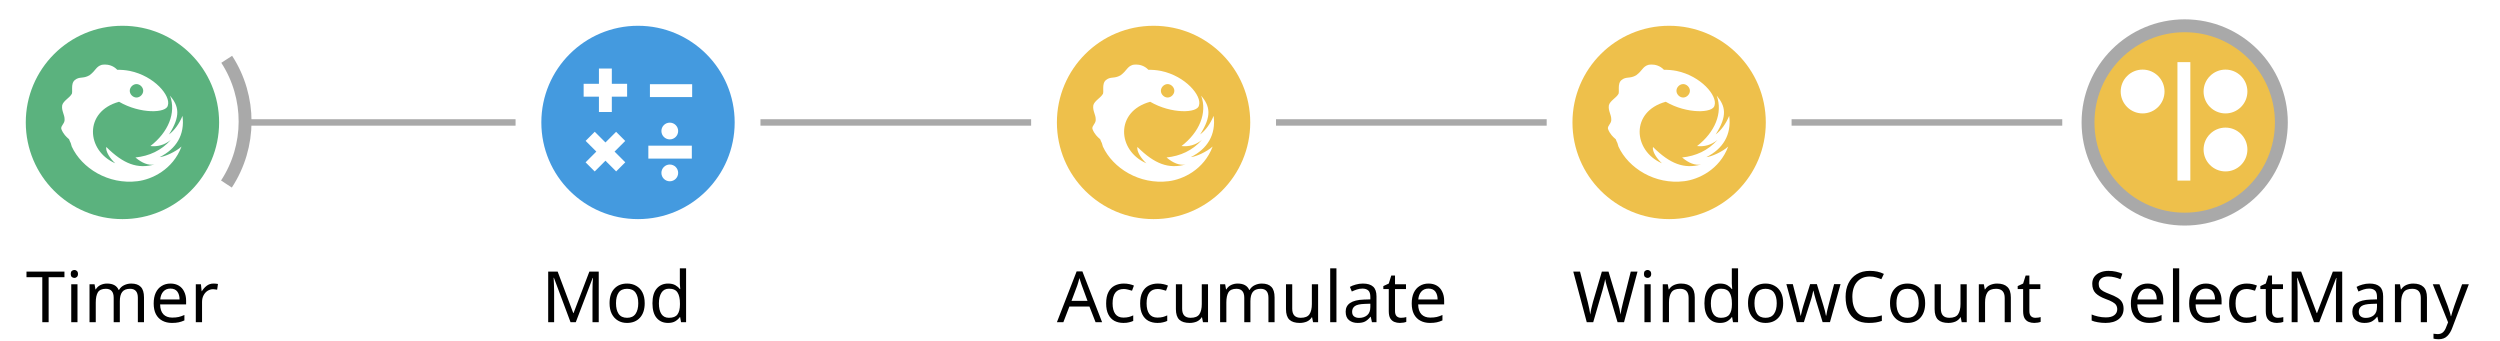
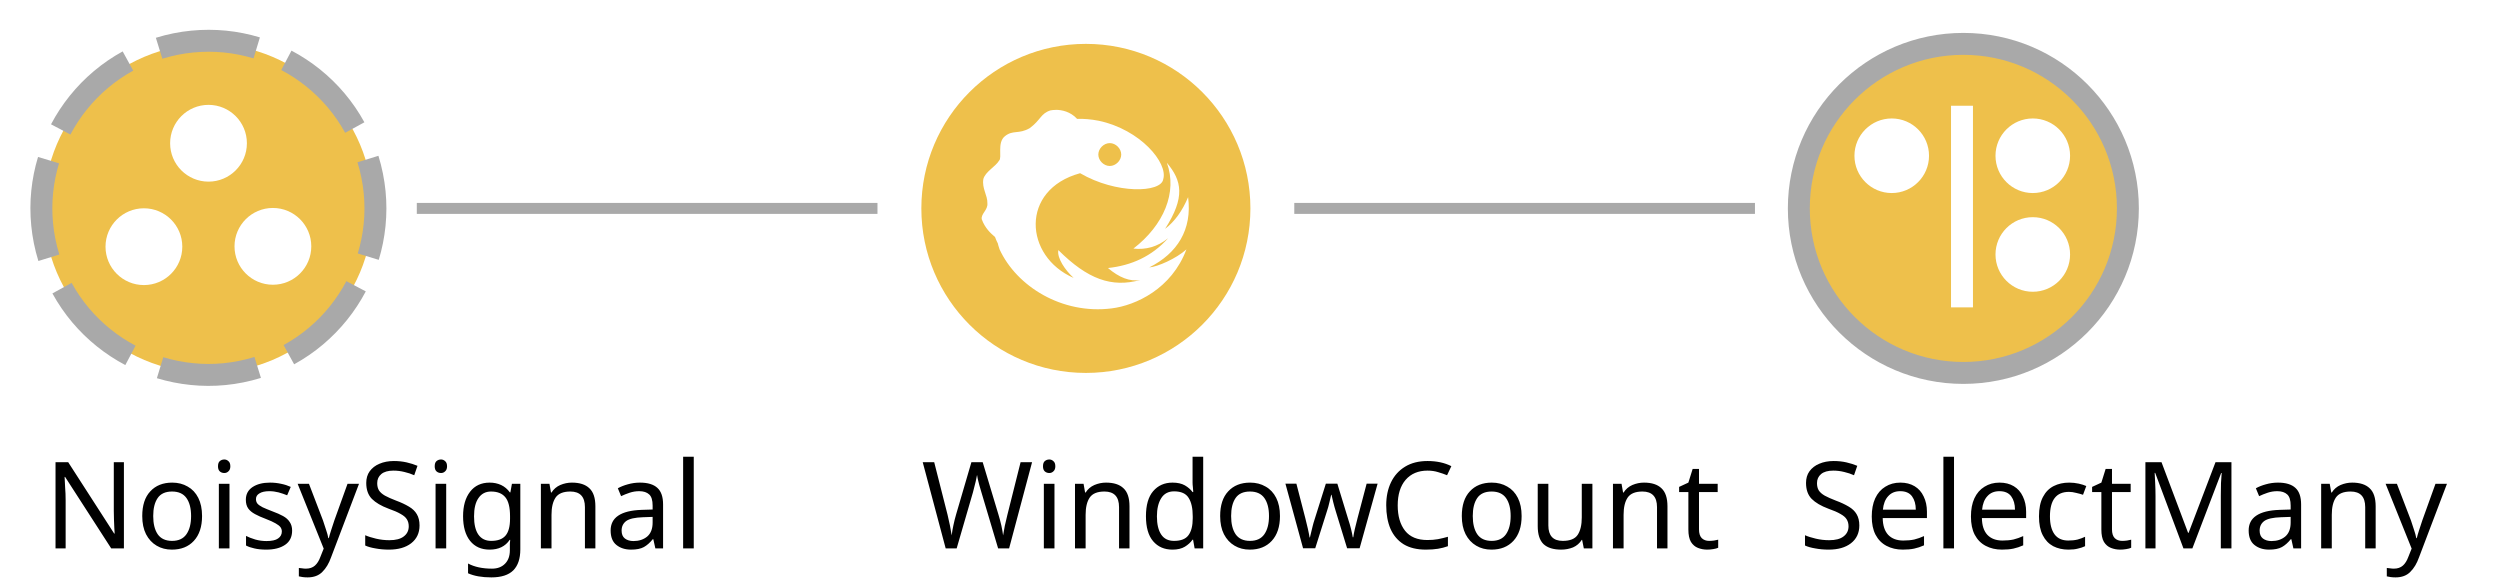
- <svg xmlns="http://www.w3.org/2000/svg" width="387.926" height="52.825" id="SvgGdi_output">
+ <svg xmlns="http://www.w3.org/2000/svg" width="227.926" height="52.825" id="SvgGdi_output">
  <style>text { fill: #000; } @media (prefers-color-scheme: dark) { text { fill: #eee; } }</style>
  <rect id="background" height="100.00%" style="fill:none;" width="100.00%" y="0.00" x="0.00" />
  <g style="shape-rendering:auto;" id="root_group">
-     <line y1="19.00" style="stroke:rgb(169,169,169);fill:none;stroke-linecap:butt;stroke-miterlimit:9;opacity:1;stroke-width:1;stroke-linejoin:miter;" id="2" x2="320.00" y2="19.00" x1="278.00" />
-     <line y1="19.00" style="stroke:rgb(169,169,169);fill:none;stroke-linecap:butt;stroke-miterlimit:9;opacity:1;stroke-width:1;stroke-linejoin:miter;" id="3" x2="240.00" y2="19.00" x1="198.00" />
-     <line y1="19.00" style="stroke:rgb(169,169,169);fill:none;stroke-linecap:butt;stroke-miterlimit:9;opacity:1;stroke-width:1;stroke-linejoin:miter;" id="4" x2="160.00" y2="19.00" x1="118.00" />
-     <line y1="19.00" style="stroke:rgb(169,169,169);fill:none;stroke-linecap:butt;stroke-miterlimit:9;opacity:1;stroke-width:1;stroke-linejoin:miter;" id="5" x2="80.00" y2="19.00" x1="38.00" />
-     <ellipse id="38" cy="15.00" cx="15.00" transform="matrix(1.00 0.00 0.00 1.00 324.00 4.00 ) " rx="15.00" ry="15.00" style="stroke:none;opacity:1;fill:rgb(238,192,75);" />
-     <ellipse id="41" cy="15.00" cx="15.00" transform="matrix(1.00 0.00 0.00 1.00 324.00 4.00 ) " rx="15.00" ry="15.00" style="stroke:rgb(169,169,169);fill:none;stroke-linecap:butt;stroke-miterlimit:9;opacity:1;stroke-width:2;stroke-linejoin:miter;" />
-     <path style="stroke:rgb(255,255,255);fill:none;stroke-linecap:butt;stroke-miterlimit:9;opacity:1;stroke-width:2;stroke-linejoin:miter;" transform="matrix(1.00 0.00 0.00 1.00 324.00 4.00 ) " id="48" d="M 14.876 5.641 14.876 24.023 " />
-     <ellipse id="49" cy="10.20" cx="8.47" transform="matrix(1.00 0.00 0.00 1.00 324.00 4.00 ) " rx="3.40" ry="3.40" style="stroke:none;opacity:1;fill:rgb(255,255,255);" />
-     <ellipse id="50" cy="10.20" cx="21.33" transform="matrix(1.00 0.00 0.00 1.00 324.00 4.00 ) " rx="3.40" ry="3.40" style="stroke:none;opacity:1;fill:rgb(255,255,255);" />
-     <ellipse id="51" cy="19.20" cx="21.33" transform="matrix(1.00 0.00 0.00 1.00 324.00 4.00 ) " rx="3.40" ry="3.40" style="stroke:none;opacity:1;fill:rgb(255,255,255);" />
-     <text id="52" transform="matrix(1.00 0.00 0.00 1.00 0.00 0.00 ) " x="324.00px" y="39.00px" style="stroke:none;clip-path:url(#54_text_clipper);font-family:Microsoft Sans Serif;font-size:8.25pt;opacity:1;">
-       <tspan dy="8.25pt" id="56">SelectMany</tspan>
+     <line y1="19.00" style="stroke:rgb(169,169,169);fill:none;stroke-linecap:butt;stroke-miterlimit:9;opacity:1;stroke-width:1;stroke-linejoin:miter;" id="2" x2="160.00" y2="19.00" x1="118.00" />
+     <line y1="19.00" style="stroke:rgb(169,169,169);fill:none;stroke-linecap:butt;stroke-miterlimit:9;opacity:1;stroke-width:1;stroke-linejoin:miter;" id="3" x2="80.00" y2="19.00" x1="38.00" />
+     <ellipse id="36" cy="15.00" cx="15.00" transform="matrix(1.00 0.00 0.00 1.00 164.00 4.00 ) " rx="15.00" ry="15.00" style="stroke:none;opacity:1;fill:rgb(238,192,75);" />
+     <ellipse id="39" cy="15.00" cx="15.00" transform="matrix(1.00 0.00 0.00 1.00 164.00 4.00 ) " rx="15.00" ry="15.00" style="stroke:rgb(169,169,169);fill:none;stroke-linecap:butt;stroke-miterlimit:9;opacity:1;stroke-width:2;stroke-linejoin:miter;" />
+     <path transform="matrix(1.00 0.00 0.00 1.00 164.00 4.00 ) " id="46" d="M 14.876 5.641 14.876 24.023 " style="stroke:rgb(255,255,255);fill:none;stroke-linecap:butt;stroke-miterlimit:9;opacity:1;stroke-width:2;stroke-linejoin:miter;" />
+     <ellipse id="47" cy="10.20" cx="8.47" transform="matrix(1.00 0.00 0.00 1.00 164.00 4.00 ) " rx="3.40" ry="3.40" style="stroke:none;opacity:1;fill:rgb(255,255,255);" />
+     <ellipse id="48" cy="10.20" cx="21.33" transform="matrix(1.00 0.00 0.00 1.00 164.00 4.00 ) " rx="3.40" ry="3.40" style="stroke:none;opacity:1;fill:rgb(255,255,255);" />
+     <ellipse id="49" cy="19.20" cx="21.33" transform="matrix(1.00 0.00 0.00 1.00 164.00 4.00 ) " rx="3.40" ry="3.40" style="stroke:none;opacity:1;fill:rgb(255,255,255);" />
+     <text id="50" transform="matrix(1.00 0.00 0.00 1.00 0.00 0.00 ) " x="164.00px" y="39.00px" style="stroke:none;clip-path:url(#52_text_clipper);font-family:Microsoft Sans Serif;font-size:8.25pt;opacity:1;">
+       <tspan dy="8.25pt" id="54">SelectMany</tspan>
    </text>
-     <ellipse id="58" cy="15.00" cx="15.00" transform="matrix(1.00 0.00 0.00 1.00 244.00 4.00 ) " rx="15.00" ry="15.00" style="stroke:none;opacity:1;fill:rgb(238,192,75);" />
-     <path d="M 12.246 6.014 12.246 6.02 C 12.058 6.02 11.895 6.04 11.767 6.066 10.869 6.353 10.896 6.934 9.877 7.686 8.863 8.264 8.353 7.82 7.615 8.42 6.878 9.016 7.393 10.383 7.084 10.648 6.777 11.18 5.826 11.655 5.652 12.326 5.509 13.185 6.042 13.797 6.021 14.533 6.083 15.146 5.411 15.495 5.508 15.992 5.797 16.804 6.354 17.292 6.617 17.518 6.663 17.55 6.7 17.599 6.715 17.602 6.791 17.792 6.859 17.986 6.955 18.166 6.95 18.14 6.949 18.114 6.943 18.088 6.998 18.305 7.055 18.524 7.133 18.738 8.683 22.099 12.814 24.686 17.342 24.117 19.541 23.848 22.824 22.332 24.166 18.738 23.22 19.587 21.532 20.324 20.777 20.381 23.33 19.105 24.707 16.937 24.32 13.975 23.792 15.233 23.093 16.201 22.221 16.865 24.075 13.976 23.757 12.481 22.385 10.84 23.366 13.539 22.097 16.534 19.332 18.664 20.452 18.785 21.517 18.516 22.502 17.713 21.013 19.374 19.15 20.208 17.014 20.436 18.034 21.303 19.018 21.695 19.959 21.527 17.345 22.249 15.155 21.454 12.49 18.801 12.351 19.515 13.105 20.628 13.883 21.338 9.373 19.383 8.976 13.296 14.469 11.793 14.472 11.793 14.475 11.794 14.478 11.793 17.75 13.707 21.865 13.581 22.051 12.344 22.509 10.861 19.965 7.805 16.162 7.008 15.462 6.871 14.792 6.817 14.154 6.836 14.167 6.836 14.179 6.836 14.191 6.826 13.584 6.177 12.81 6.012 12.246 6.014 z M 17.178 9.047 C 17.724 9.047 18.223 9.544 18.223 10.09 18.223 10.636 17.724 11.133 17.178 11.133 16.632 11.133 16.135 10.636 16.135 10.09 16.135 9.544 16.632 9.047 17.178 9.047 z " style="stroke:none;fill-rule:evenodd;opacity:1;fill:rgb(255,255,255);" transform="matrix(1.00 0.00 0.00 1.00 244.00 4.00 ) " id="61" />
-     <text id="62" transform="matrix(1.00 0.00 0.00 1.00 0.00 0.00 ) " x="244.00px" y="39.00px" style="stroke:none;clip-path:url(#64_text_clipper);font-family:Microsoft Sans Serif;font-size:8.25pt;opacity:1;">
-       <tspan dy="8.25pt" id="66">WindowCount</tspan>
+     <ellipse id="56" cy="15.00" cx="15.00" transform="matrix(1.00 0.00 0.00 1.00 84.00 4.00 ) " rx="15.00" ry="15.00" style="stroke:none;opacity:1;fill:rgb(238,192,75);" />
+     <path transform="matrix(1.00 0.00 0.00 1.00 84.00 4.00 ) " id="59" d="M 12.246 6.014 12.246 6.02 C 12.058 6.02 11.895 6.04 11.767 6.066 10.869 6.353 10.896 6.934 9.877 7.686 8.863 8.264 8.353 7.82 7.615 8.42 6.878 9.016 7.393 10.383 7.084 10.648 6.777 11.18 5.826 11.655 5.652 12.326 5.509 13.185 6.042 13.797 6.021 14.533 6.083 15.146 5.411 15.495 5.508 15.992 5.797 16.804 6.354 17.292 6.617 17.518 6.663 17.55 6.7 17.599 6.715 17.602 6.791 17.792 6.859 17.986 6.955 18.166 6.95 18.14 6.949 18.114 6.943 18.088 6.998 18.305 7.055 18.524 7.133 18.738 8.683 22.099 12.814 24.686 17.342 24.117 19.541 23.848 22.824 22.332 24.166 18.738 23.22 19.587 21.532 20.324 20.777 20.381 23.33 19.105 24.707 16.937 24.32 13.975 23.792 15.233 23.093 16.201 22.221 16.865 24.075 13.976 23.757 12.481 22.385 10.84 23.366 13.539 22.097 16.534 19.332 18.664 20.452 18.785 21.517 18.516 22.502 17.713 21.013 19.374 19.15 20.208 17.014 20.436 18.034 21.303 19.018 21.695 19.959 21.527 17.345 22.249 15.155 21.454 12.49 18.801 12.351 19.515 13.105 20.628 13.883 21.338 9.373 19.383 8.976 13.296 14.469 11.793 14.472 11.793 14.475 11.794 14.478 11.793 17.75 13.707 21.865 13.581 22.051 12.344 22.509 10.861 19.965 7.805 16.162 7.008 15.462 6.871 14.792 6.817 14.154 6.836 14.167 6.836 14.179 6.836 14.191 6.826 13.584 6.177 12.81 6.012 12.246 6.014 z M 17.178 9.047 C 17.724 9.047 18.223 9.544 18.223 10.09 18.223 10.636 17.724 11.133 17.178 11.133 16.632 11.133 16.135 10.636 16.135 10.09 16.135 9.544 16.632 9.047 17.178 9.047 z " style="stroke:none;fill-rule:evenodd;opacity:1;fill:rgb(255,255,255);" />
+     <text id="60" transform="matrix(1.00 0.00 0.00 1.00 0.00 0.00 ) " x="84.00px" y="39.00px" style="stroke:none;clip-path:url(#62_text_clipper);font-family:Microsoft Sans Serif;font-size:8.25pt;opacity:1;">
+       <tspan dy="8.25pt" id="64">WindowCount</tspan>
    </text>
-     <ellipse id="68" cy="15.00" cx="15.00" transform="matrix(1.00 0.00 0.00 1.00 164.00 4.00 ) " rx="15.00" ry="15.00" style="stroke:none;opacity:1;fill:rgb(238,192,75);" />
-     <path d="M 12.246 6.014 12.246 6.02 C 12.058 6.02 11.895 6.04 11.767 6.066 10.869 6.353 10.896 6.934 9.877 7.686 8.863 8.264 8.353 7.82 7.615 8.42 6.878 9.016 7.393 10.383 7.084 10.648 6.777 11.18 5.826 11.655 5.652 12.326 5.509 13.185 6.042 13.797 6.021 14.533 6.083 15.146 5.411 15.495 5.508 15.992 5.797 16.804 6.354 17.292 6.617 17.518 6.663 17.55 6.7 17.599 6.715 17.602 6.791 17.792 6.859 17.986 6.955 18.166 6.95 18.14 6.949 18.114 6.943 18.088 6.998 18.305 7.055 18.524 7.133 18.738 8.683 22.099 12.814 24.686 17.342 24.117 19.541 23.848 22.824 22.332 24.166 18.738 23.22 19.587 21.532 20.324 20.777 20.381 23.33 19.105 24.707 16.937 24.32 13.975 23.792 15.233 23.093 16.201 22.221 16.865 24.075 13.976 23.757 12.481 22.385 10.84 23.366 13.539 22.097 16.534 19.332 18.664 20.452 18.785 21.517 18.516 22.502 17.713 21.013 19.374 19.15 20.208 17.014 20.436 18.034 21.303 19.018 21.695 19.959 21.527 17.345 22.249 15.155 21.454 12.49 18.801 12.351 19.515 13.105 20.628 13.883 21.338 9.373 19.383 8.976 13.296 14.469 11.793 14.472 11.793 14.475 11.794 14.478 11.793 17.75 13.707 21.865 13.581 22.051 12.344 22.509 10.861 19.965 7.805 16.162 7.008 15.462 6.871 14.792 6.817 14.154 6.836 14.167 6.836 14.179 6.836 14.191 6.826 13.584 6.177 12.81 6.012 12.246 6.014 z M 17.178 9.047 C 17.724 9.047 18.223 9.544 18.223 10.09 18.223 10.636 17.724 11.133 17.178 11.133 16.632 11.133 16.135 10.636 16.135 10.09 16.135 9.544 16.632 9.047 17.178 9.047 z " style="stroke:none;fill-rule:evenodd;opacity:1;fill:rgb(255,255,255);" transform="matrix(1.00 0.00 0.00 1.00 164.00 4.00 ) " id="69" />
-     <text id="70" transform="matrix(1.00 0.00 0.00 1.00 0.00 0.00 ) " x="164.00px" y="39.00px" style="stroke:none;clip-path:url(#72_text_clipper);font-family:Microsoft Sans Serif;font-size:8.25pt;opacity:1;">
-       <tspan dy="8.25pt" id="74">Accumulate</tspan>
-     </text>
-     <ellipse id="78" cy="15.00" cx="15.00" transform="matrix(1.00 0.00 0.00 1.00 84.00 4.00 ) " rx="15.00" ry="15.00" style="stroke:none;opacity:1;fill:rgb(68,154,223);" />
-     <path style="stroke:rgb(255,255,255);fill:none;stroke-linecap:butt;stroke-miterlimit:9;opacity:1;stroke-width:2;stroke-linejoin:miter;" transform="matrix(1.00 0.00 0.00 1.00 84.00 4.00 ) " id="83" d="M 16.849 10.062 23.403 10.062 M 16.604 19.608 23.351 19.608 M 12.307 17.162 7.572 21.897 M 7.577 17.152 12.317 21.892 M 6.564 10.005 13.309 10.005 M 9.937 6.629 9.937 13.381 " />
-     <ellipse id="84" cy="16.33" cx="19.93" transform="matrix(1.00 0.00 0.00 1.00 84.00 4.00 ) " rx="1.30" ry="1.30" style="stroke:none;opacity:1;fill:rgb(255,255,255);" />
-     <ellipse id="85" cy="22.83" cx="19.93" transform="matrix(1.00 0.00 0.00 1.00 84.00 4.00 ) " rx="1.30" ry="1.30" style="stroke:none;opacity:1;fill:rgb(255,255,255);" />
-     <text id="86" transform="matrix(1.00 0.00 0.00 1.00 0.00 0.00 ) " x="84.00px" y="39.00px" style="stroke:none;clip-path:url(#88_text_clipper);font-family:Microsoft Sans Serif;font-size:8.25pt;opacity:1;">
-       <tspan dy="8.25pt" id="90">Mod</tspan>
-     </text>
-     <path style="stroke:rgb(169,169,169);fill:none;stroke-linecap:butt;stroke-miterlimit:9;opacity:1;stroke-width:2;stroke-linejoin:miter;" transform="matrix(1.00 0.00 0.00 1.00 4.00 4.00 ) " id="95" d="M 31.179 5.2 C 34.998 11.092 34.981 18.682 31.136 24.557 " />
-     <ellipse id="96" cy="15.00" cx="15.00" transform="matrix(1.00 0.00 0.00 1.00 4.00 4.00 ) " rx="15.00" ry="15.00" style="stroke:none;opacity:1;fill:rgb(91,178,126);" />
-     <path d="M 12.246 6.014 12.246 6.02 C 12.058 6.02 11.895 6.04 11.767 6.066 10.869 6.353 10.896 6.934 9.877 7.686 8.863 8.264 8.353 7.82 7.615 8.42 6.878 9.016 7.393 10.383 7.084 10.648 6.777 11.18 5.826 11.655 5.652 12.326 5.509 13.185 6.042 13.797 6.021 14.533 6.083 15.146 5.411 15.495 5.508 15.992 5.797 16.804 6.354 17.292 6.617 17.518 6.663 17.55 6.7 17.599 6.715 17.602 6.791 17.792 6.859 17.986 6.955 18.166 6.95 18.14 6.949 18.114 6.943 18.088 6.998 18.305 7.055 18.524 7.133 18.738 8.683 22.099 12.814 24.686 17.342 24.117 19.541 23.848 22.824 22.332 24.166 18.738 23.22 19.587 21.532 20.324 20.777 20.381 23.33 19.105 24.707 16.937 24.32 13.975 23.792 15.233 23.093 16.201 22.221 16.865 24.075 13.976 23.757 12.481 22.385 10.84 23.366 13.539 22.097 16.534 19.332 18.664 20.452 18.785 21.517 18.516 22.502 17.713 21.013 19.374 19.15 20.208 17.014 20.436 18.034 21.303 19.018 21.695 19.959 21.527 17.345 22.249 15.155 21.454 12.49 18.801 12.351 19.515 13.105 20.628 13.883 21.338 9.373 19.383 8.976 13.296 14.469 11.793 14.472 11.793 14.475 11.794 14.478 11.793 17.75 13.707 21.865 13.581 22.051 12.344 22.509 10.861 19.965 7.805 16.162 7.008 15.462 6.871 14.792 6.817 14.154 6.836 14.167 6.836 14.179 6.836 14.191 6.826 13.584 6.177 12.81 6.012 12.246 6.014 z M 17.178 9.047 C 17.724 9.047 18.223 9.544 18.223 10.09 18.223 10.636 17.724 11.133 17.178 11.133 16.632 11.133 16.135 10.636 16.135 10.09 16.135 9.544 16.632 9.047 17.178 9.047 z " style="stroke:none;fill-rule:evenodd;opacity:1;fill:rgb(255,255,255);" transform="matrix(1.00 0.00 0.00 1.00 4.00 4.00 ) " id="97" />
-     <text id="98" transform="matrix(1.00 0.00 0.00 1.00 0.00 0.00 ) " x="4.00px" y="39.00px" style="stroke:none;clip-path:url(#100_text_clipper);font-family:Microsoft Sans Serif;font-size:8.25pt;opacity:1;">
-       <tspan dy="8.25pt" id="102">Timer</tspan>
+     <ellipse id="66" cy="15.00" cx="15.00" transform="matrix(1.00 0.00 0.00 1.00 4.00 4.00 ) " rx="15.00" ry="15.00" style="stroke:none;opacity:1;fill:rgb(238,192,75);" />
+     <path style="stroke:rgb(169,169,169);fill:none;stroke-linecap:butt;stroke-miterlimit:9;opacity:1;stroke-width:2;stroke-linejoin:miter;" transform="matrix(1.00 0.00 0.00 1.00 4.00 4.00 ) " id="69" d="M 1.536 7.8 C 1.991 6.939 2.528 6.12 3.14 5.359 3.753 4.597 4.44 3.891 5.197 3.254 5.953 2.617 6.778 2.049 7.665 1.563 M 0.454 19.5 C 0.144 18.496 -0.057 17.483 -0.156 16.477 -0.255 15.47 -0.252 14.468 -0.153 13.484 -0.053 12.501 0.141 11.535 0.425 10.599 M 7.892 28.399 C 7.031 27.945 6.213 27.408 5.451 26.795 4.689 26.183 3.983 25.495 3.346 24.739 2.71 23.983 2.142 23.157 1.655 22.27 M 19.494 29.499 C 18.49 29.81 17.478 30.01 16.471 30.11 15.464 30.208 14.463 30.205 13.479 30.102 12.495 30.003 11.529 29.808 10.594 29.524 M 28.464 22.099 C 28.009 22.961 27.472 23.779 26.86 24.541 26.247 25.303 25.559 26.008 24.803 26.645 24.047 27.282 23.222 27.85 22.335 28.337 M 29.546 10.499 C 29.856 11.504 30.057 12.516 30.156 13.522 30.255 14.529 30.251 15.531 30.152 16.515 30.053 17.499 29.858 18.465 29.574 19.4 M 22.108 1.5 C 22.969 1.955 23.787 2.492 24.549 3.104 25.311 3.716 26.017 4.404 26.654 5.16 27.291 5.917 27.859 6.742 28.345 7.629 M 10.505 0.4 C 11.509 0.09 12.521 -0.111 13.528 -0.21 14.535 -0.309 15.536 -0.306 16.52 -0.21 17.504 -0.111 18.47 0.084 19.405 0.367 " />
+     <ellipse id="75" cy="9.06" cx="15.01" transform="matrix(1.00 0.00 0.00 1.00 4.00 4.00 ) " rx="3.50" ry="3.50" style="stroke:none;opacity:1;fill:rgb(255,255,255);" />
+     <ellipse id="76" cy="18.49" cx="9.12" transform="matrix(1.00 0.00 0.00 1.00 4.00 4.00 ) " rx="3.50" ry="3.50" style="stroke:none;opacity:1;fill:rgb(255,255,255);" />
+     <ellipse id="77" cy="18.46" cx="20.88" transform="matrix(1.00 0.00 0.00 1.00 4.00 4.00 ) " rx="3.50" ry="3.50" style="stroke:none;opacity:1;fill:rgb(255,255,255);" />
+     <text id="78" transform="matrix(1.00 0.00 0.00 1.00 0.00 0.00 ) " x="4.00px" y="39.00px" style="stroke:none;clip-path:url(#80_text_clipper);font-family:Microsoft Sans Serif;font-size:8.25pt;opacity:1;">
+       <tspan dy="8.25pt" id="82">NoisySignal</tspan>
    </text>
  </g>
  <defs id="clips_hatches_and_gradients">
-     <clipPath id="54_text_clipper">
-       <rect x="324.00" y="39.00" width="62.93" height="13.83" id="55" />
+     <clipPath id="52_text_clipper">
+       <rect x="164.00" y="39.00" width="62.93" height="13.83" id="53" />
    </clipPath>
-     <clipPath id="64_text_clipper">
-       <rect x="244.00" y="39.00" width="74.25" height="13.83" id="65" />
+     <clipPath id="62_text_clipper">
+       <rect x="84.00" y="39.00" width="74.25" height="13.83" id="63" />
    </clipPath>
-     <clipPath id="72_text_clipper">
-       <rect x="164.00" y="39.00" width="62.93" height="13.83" id="73" />
-     </clipPath>
-     <clipPath id="88_text_clipper">
-       <rect x="84.00" y="39.00" width="25.70" height="13.83" id="89" />
-     </clipPath>
-     <clipPath id="100_text_clipper">
-       <rect x="4.00" y="39.00" width="32.68" height="13.83" id="101" />
+     <clipPath id="80_text_clipper">
+       <rect x="4.00" y="39.00" width="63.69" height="13.83" id="81" />
    </clipPath>
  </defs>
</svg>
